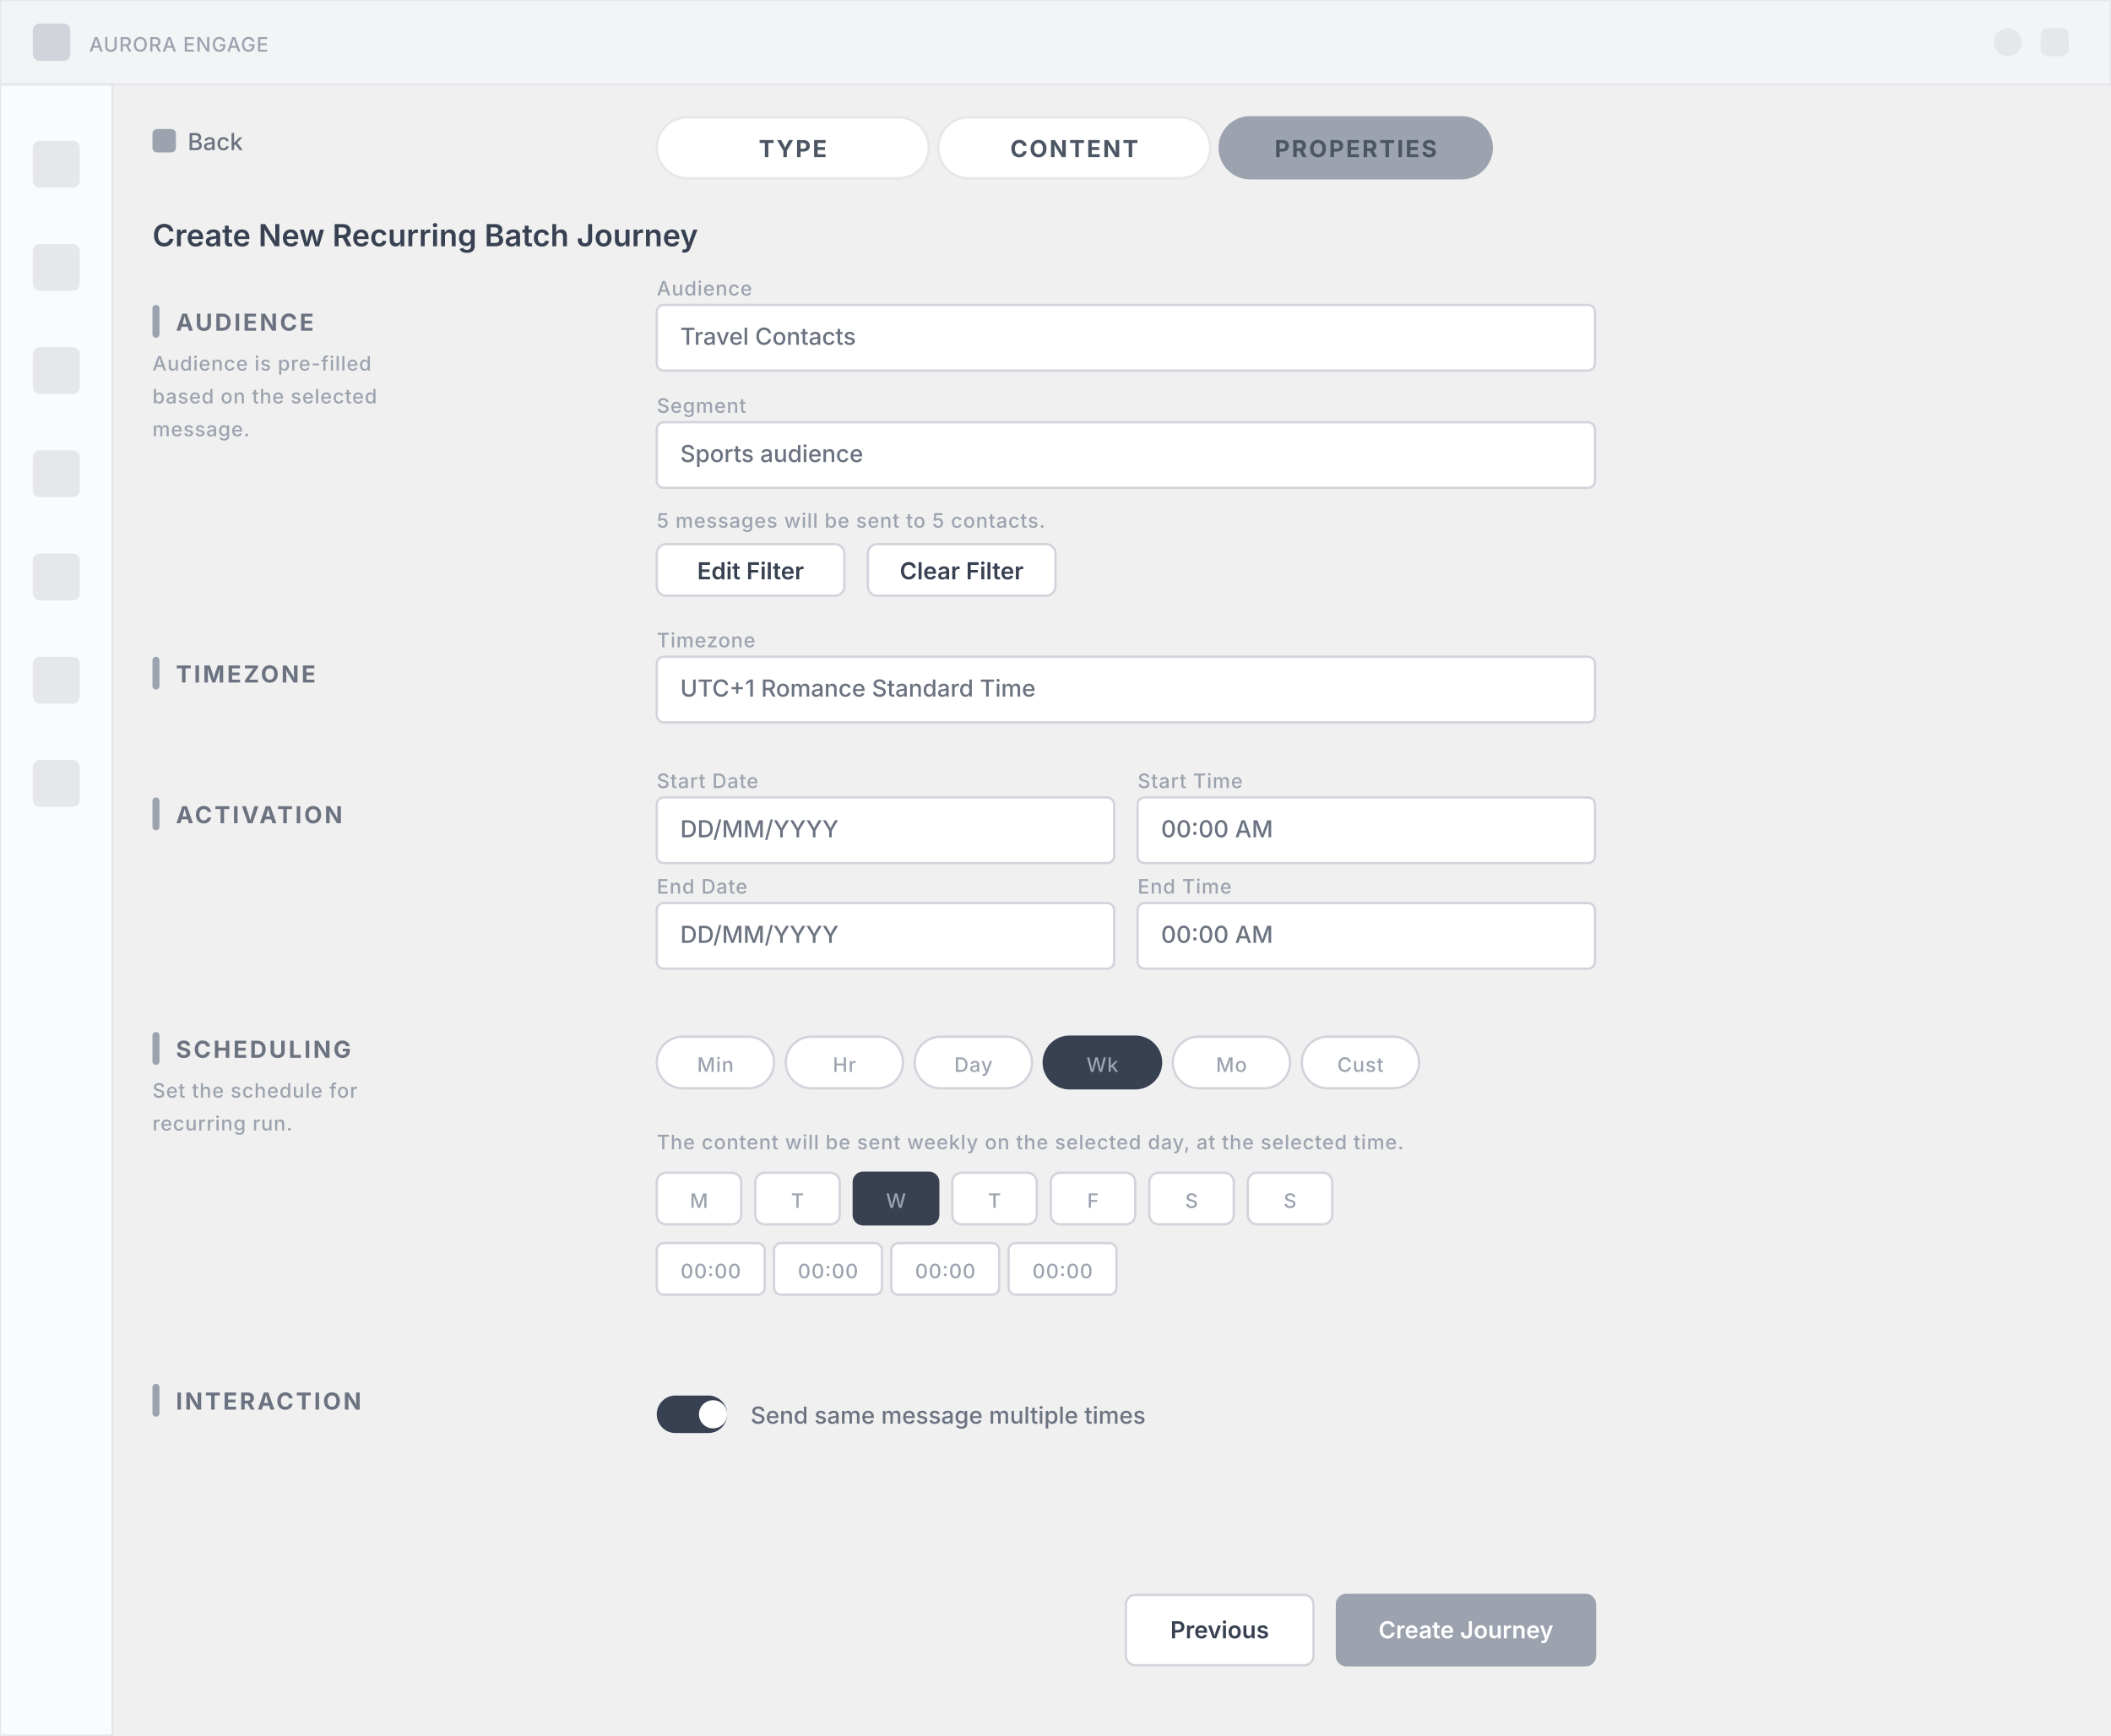
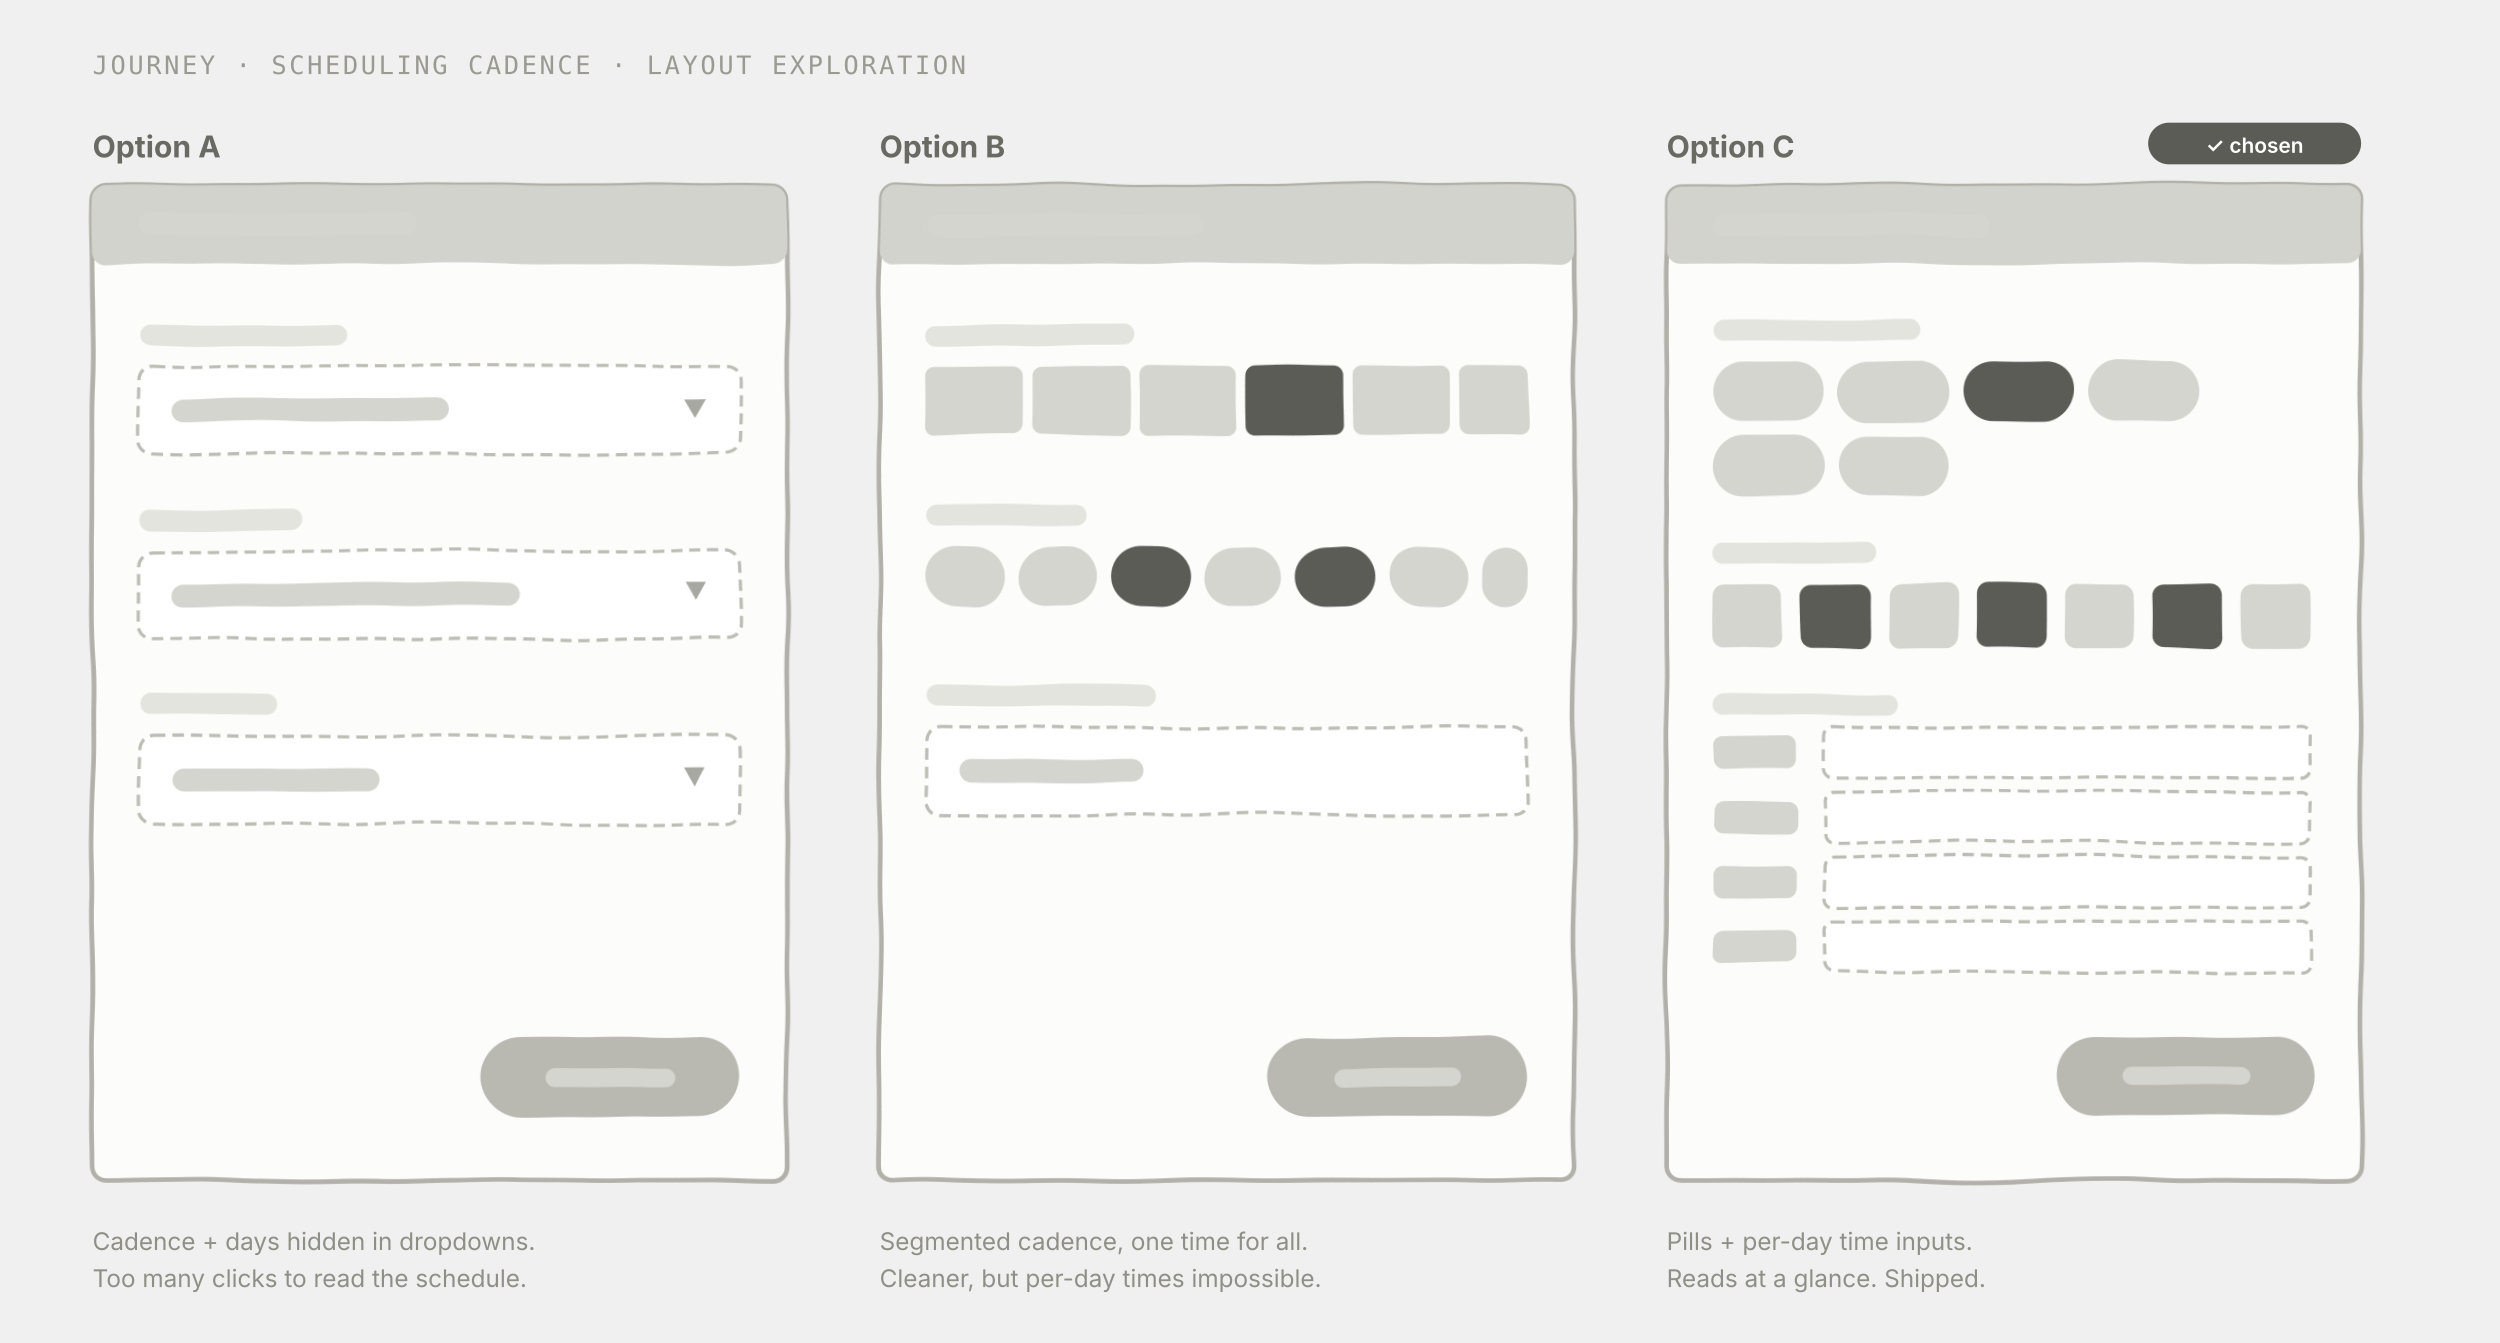
- <svg xmlns="http://www.w3.org/2000/svg" width="900" height="740" viewBox="0 0 900 740" style="background:#FAFBFC;">
+ <svg xmlns="http://www.w3.org/2000/svg" style="width:100%;background:#f1f0ec;border-radius:12px" viewBox="0 0 1080 580">
  <defs>
-     <style>
-     .lbl{font-family:'Inter','Helvetica',sans-serif;font-size:10px;fill:#6B7280;font-weight:500}
-     .lbl-sm{font-family:'Inter','Helvetica',sans-serif;font-size:8.5px;fill:#9CA3AF;font-weight:500;letter-spacing:0.3px}
-     .lbl-tab{font-family:'Inter','Helvetica',sans-serif;font-size:10px;fill:#4B5563;font-weight:700;letter-spacing:0.8px}
-     .lbl-title{font-family:'Inter','Helvetica',sans-serif;font-size:13px;fill:#374151;font-weight:600}
-     .lbl-section{font-family:'Inter','Helvetica',sans-serif;font-size:10px;fill:#6B7280;font-weight:700;letter-spacing:1px}
-     .lbl-btn{font-family:'Inter','Helvetica',sans-serif;font-size:10px;fill:#fff;font-weight:600}
-     .lbl-btn-dk{font-family:'Inter','Helvetica',sans-serif;font-size:10px;fill:#374151;font-weight:600}
-   </style>
+     <filter id="sk" x="-3%" y="-3%" width="106%" height="106%">
+       <feTurbulence type="fractalNoise" baseFrequency="0.018" numOctaves="2" seed="7" result="n" />
+       <feDisplacementMap in="SourceGraphic" in2="n" scale="3.2" xChannelSelector="R" yChannelSelector="G" />
+     </filter>
  </defs>
-   <rect x="0" y="0" width="900" height="36" fill="#F3F4F6" stroke="#E5E7EB" />
-   <rect x="14" y="10" width="16" height="16" fill="#D1D5DB" rx="3" />
-   <text x="38" y="22" class="lbl-sm">AURORA ENGAGE</text>
-   <rect x="850" y="12" width="12" height="12" fill="#E5E7EB" rx="6" />
-   <rect x="870" y="12" width="12" height="12" fill="#E5E7EB" rx="3" />
-   <rect x="0" y="36" width="48" height="704" fill="#FAFBFC" stroke="#E5E7EB" />
-   <rect x="14" y="60" width="20" height="20" fill="#E5E7EB" rx="3" />
-   <rect x="14" y="104" width="20" height="20" fill="#E5E7EB" rx="3" />
-   <rect x="14" y="148" width="20" height="20" fill="#E5E7EB" rx="3" />
-   <rect x="14" y="192" width="20" height="20" fill="#E5E7EB" rx="3" />
-   <rect x="14" y="236" width="20" height="20" fill="#E5E7EB" rx="3" />
-   <rect x="14" y="280" width="20" height="20" fill="#E5E7EB" rx="3" />
-   <rect x="14" y="324" width="20" height="20" fill="#E5E7EB" rx="3" />
-   <rect x="65" y="55" width="10" height="10" fill="#9CA3AF" rx="2" />
-   <text x="80" y="64" class="lbl">Back</text>
-   <rect x="280.0" y="50" width="116.0" height="26" fill="#fff" stroke="#E5E7EB" rx="13" />
-   <text x="338.0" y="67" class="lbl-tab" text-anchor="middle" fill="#6B7280">TYPE</text>
-   <rect x="400.0" y="50" width="116.0" height="26" fill="#fff" stroke="#E5E7EB" rx="13" />
-   <text x="458.0" y="67" class="lbl-tab" text-anchor="middle" fill="#6B7280">CONTENT</text>
-   <rect x="520.0" y="50" width="116.0" height="26" fill="#9CA3AF" stroke="#9CA3AF" rx="13" />
-   <text x="578.0" y="67" class="lbl-tab" text-anchor="middle" fill="#fff">PROPERTIES</text>
-   <text x="65" y="105" class="lbl-title">Create New Recurring Batch Journey</text>
-   <rect x="65" y="130" width="3" height="14" fill="#9CA3AF" rx="1.5" />
-   <text x="75" y="141" class="lbl-section">AUDIENCE</text>
-   <text x="65" y="158" class="lbl-sm">Audience is pre-filled</text>
-   <text x="65" y="172" class="lbl-sm">based on the selected</text>
-   <text x="65" y="186" class="lbl-sm">message.</text>
-   <text x="280" y="126" class="lbl-sm">Audience</text>
-   <rect x="280" y="130" width="400" height="28" fill="#fff" stroke="#D1D5DB" rx="3" />
-   <text x="290" y="147.0" class="lbl">Travel Contacts</text>
-   <text x="280" y="176" class="lbl-sm">Segment</text>
-   <rect x="280" y="180" width="400" height="28" fill="#fff" stroke="#D1D5DB" rx="3" />
-   <text x="290" y="197.0" class="lbl">Sports audience</text>
-   <text x="280" y="225" class="lbl-sm">5 messages will be sent to 5 contacts.</text>
-   <rect x="280" y="232" width="80" height="22" fill="#fff" stroke="#D1D5DB" rx="4" />
-   <text x="320" y="247" text-anchor="middle" class="lbl-btn-dk">Edit Filter</text>
-   <rect x="370" y="232" width="80" height="22" fill="#fff" stroke="#D1D5DB" rx="4" />
-   <text x="410" y="247" text-anchor="middle" class="lbl-btn-dk">Clear Filter</text>
-   <rect x="65" y="280" width="3" height="14" fill="#9CA3AF" rx="1.5" />
-   <text x="75" y="291" class="lbl-section">TIMEZONE</text>
-   <text x="280" y="276" class="lbl-sm">Timezone</text>
-   <rect x="280" y="280" width="400" height="28" fill="#fff" stroke="#D1D5DB" rx="3" />
-   <text x="290" y="297.0" class="lbl">UTC+1 Romance Standard Time</text>
-   <rect x="65" y="340" width="3" height="14" fill="#9CA3AF" rx="1.5" />
-   <text x="75" y="351" class="lbl-section">ACTIVATION</text>
-   <text x="280" y="336" class="lbl-sm">Start Date</text>
-   <rect x="280" y="340" width="195" height="28" fill="#fff" stroke="#D1D5DB" rx="3" />
-   <text x="290" y="357.0" class="lbl">DD/MM/YYYY</text>
-   <text x="485" y="336" class="lbl-sm">Start Time</text>
-   <rect x="485" y="340" width="195" height="28" fill="#fff" stroke="#D1D5DB" rx="3" />
-   <text x="495" y="357.0" class="lbl">00:00 AM</text>
-   <text x="280" y="381" class="lbl-sm">End Date</text>
-   <rect x="280" y="385" width="195" height="28" fill="#fff" stroke="#D1D5DB" rx="3" />
-   <text x="290" y="402.0" class="lbl">DD/MM/YYYY</text>
-   <text x="485" y="381" class="lbl-sm">End Time</text>
-   <rect x="485" y="385" width="195" height="28" fill="#fff" stroke="#D1D5DB" rx="3" />
-   <text x="495" y="402.0" class="lbl">00:00 AM</text>
-   <rect x="65" y="440" width="3" height="14" fill="#9CA3AF" rx="1.5" />
-   <text x="75" y="451" class="lbl-section">SCHEDULING</text>
-   <text x="65" y="468" class="lbl-sm">Set the schedule for</text>
-   <text x="65" y="482" class="lbl-sm">recurring run.</text>
-   <rect x="280" y="442" width="50" height="22" fill="#fff" stroke="#D1D5DB" rx="11" />
-   <text x="305.0" y="457" text-anchor="middle" class="lbl-sm" fill="#6B7280">Min</text>
-   <rect x="335" y="442" width="50" height="22" fill="#fff" stroke="#D1D5DB" rx="11" />
-   <text x="360.0" y="457" text-anchor="middle" class="lbl-sm" fill="#6B7280">Hr</text>
-   <rect x="390" y="442" width="50" height="22" fill="#fff" stroke="#D1D5DB" rx="11" />
-   <text x="415.0" y="457" text-anchor="middle" class="lbl-sm" fill="#6B7280">Day</text>
-   <rect x="445" y="442" width="50" height="22" fill="#374151" stroke="#374151" rx="11" />
-   <text x="470.0" y="457" text-anchor="middle" class="lbl-sm" fill="#fff">Wk</text>
-   <rect x="500" y="442" width="50" height="22" fill="#fff" stroke="#D1D5DB" rx="11" />
-   <text x="525.0" y="457" text-anchor="middle" class="lbl-sm" fill="#6B7280">Mo</text>
-   <rect x="555" y="442" width="50" height="22" fill="#fff" stroke="#D1D5DB" rx="11" />
-   <text x="580.0" y="457" text-anchor="middle" class="lbl-sm" fill="#6B7280">Cust</text>
-   <text x="280" y="490" class="lbl-sm">The content will be sent weekly on the selected day, at the selected time.</text>
-   <rect x="280" y="500" width="36" height="22" fill="#fff" stroke="#D1D5DB" rx="4" />
-   <text x="298" y="515" text-anchor="middle" class="lbl-sm" fill="#6B7280">M</text>
-   <rect x="322" y="500" width="36" height="22" fill="#fff" stroke="#D1D5DB" rx="4" />
-   <text x="340" y="515" text-anchor="middle" class="lbl-sm" fill="#6B7280">T</text>
-   <rect x="364" y="500" width="36" height="22" fill="#374151" stroke="#374151" rx="4" />
-   <text x="382" y="515" text-anchor="middle" class="lbl-sm" fill="#fff">W</text>
-   <rect x="406" y="500" width="36" height="22" fill="#fff" stroke="#D1D5DB" rx="4" />
-   <text x="424" y="515" text-anchor="middle" class="lbl-sm" fill="#6B7280">T</text>
-   <rect x="448" y="500" width="36" height="22" fill="#fff" stroke="#D1D5DB" rx="4" />
-   <text x="466" y="515" text-anchor="middle" class="lbl-sm" fill="#6B7280">F</text>
-   <rect x="490" y="500" width="36" height="22" fill="#fff" stroke="#D1D5DB" rx="4" />
-   <text x="508" y="515" text-anchor="middle" class="lbl-sm" fill="#6B7280">S</text>
-   <rect x="532" y="500" width="36" height="22" fill="#fff" stroke="#D1D5DB" rx="4" />
-   <text x="550" y="515" text-anchor="middle" class="lbl-sm" fill="#6B7280">S</text>
-   <rect x="280" y="530" width="46" height="22" fill="#fff" stroke="#D1D5DB" rx="3" />
-   <text x="303" y="545" text-anchor="middle" class="lbl-sm">00:00</text>
-   <rect x="330" y="530" width="46" height="22" fill="#fff" stroke="#D1D5DB" rx="3" />
-   <text x="353" y="545" text-anchor="middle" class="lbl-sm">00:00</text>
-   <rect x="380" y="530" width="46" height="22" fill="#fff" stroke="#D1D5DB" rx="3" />
-   <text x="403" y="545" text-anchor="middle" class="lbl-sm">00:00</text>
-   <rect x="430" y="530" width="46" height="22" fill="#fff" stroke="#D1D5DB" rx="3" />
-   <text x="453" y="545" text-anchor="middle" class="lbl-sm">00:00</text>
-   <rect x="65" y="590" width="3" height="14" fill="#9CA3AF" rx="1.5" />
-   <text x="75" y="601" class="lbl-section">INTERACTION</text>
-   <rect x="280" y="595" width="30" height="16" fill="#374151" rx="8" />
-   <circle cx="304" cy="603" r="6" fill="#fff" />
-   <text x="320" y="607" class="lbl">Send same message multiple times</text>
-   <rect x="480" y="680" width="80" height="30" fill="#fff" stroke="#D1D5DB" rx="4" />
-   <text x="520.0" y="698.5" text-anchor="middle" class="lbl-btn-dk">Previous</text>
-   <rect x="570" y="680" width="110" height="30" fill="#9CA3AF" stroke="#9CA3AF" rx="4" />
-   <text x="625.0" y="698.5" text-anchor="middle" class="lbl-btn">Create Journey</text>
+   <style>
+  text{font-family:Inter,system-ui,-apple-system,sans-serif}
+  .frame{fill:#fcfcfb;stroke:#b1b1a9;stroke-width:2}
+  .chrome{fill:#d3d3cd}
+  .bar{fill:#e4e4df}
+  .bar2{fill:#d5d5cf}
+  .fld{fill:#ffffff;stroke:#bdbdb6;stroke-width:1.4;stroke-dasharray:5 3}
+  .btn{fill:#b9b9b2}
+  .opt{font-size:13px;font-weight:700;fill:#6a6a64}
+  .ann{font-size:10.5px;fill:#8f8f88}
+  .lbl{font-family:'Roboto Mono',monospace;font-size:11px;letter-spacing:.1em;fill:#9a9a93}
+  .chosen{fill:#5c5c56}
+  .chev{fill:#a8a8a2}
+ </style>
+   <text class="lbl" x="40" y="32">JOURNEY · SCHEDULING CADENCE · LAYOUT EXPLORATION</text>
+   <g filter="url(#sk)">
+     <rect class="frame" x="40" y="80" width="300" height="430" rx="6" />
+     <rect class="chrome" x="40" y="80" width="300" height="34" rx="6" />
+     <rect class="bar2" x="60" y="92" width="120" height="10" rx="5" />
+     <rect class="bar" x="60" y="140" width="90" height="9" rx="4.5" />
+     <rect class="fld" x="60" y="158" width="260" height="38" rx="6" />
+     <rect class="bar2" x="74" y="172" width="120" height="10" rx="5" />
+     <path class="chev" d="M296 172 l9 0 l-4.5 8 z" />
+     <rect class="bar" x="60" y="220" width="70" height="9" rx="4.5" />
+     <rect class="fld" x="60" y="238" width="260" height="38" rx="6" />
+     <rect class="bar2" x="74" y="252" width="150" height="10" rx="5" />
+     <path class="chev" d="M296 252 l9 0 l-4.5 8 z" />
+     <rect class="bar" x="60" y="300" width="60" height="9" rx="4.5" />
+     <rect class="fld" x="60" y="318" width="260" height="38" rx="6" />
+     <rect class="bar2" x="74" y="332" width="90" height="10" rx="5" />
+     <path class="chev" d="M296 332 l9 0 l-4.5 8 z" />
+     <rect class="btn" x="208" y="448" width="112" height="34" rx="17" />
+     <rect class="bar2" x="236" y="461" width="56" height="8" rx="4" fill="#9a9a93" />
+     <rect class="frame" x="380" y="80" width="300" height="430" rx="6" />
+     <rect class="chrome" x="380" y="80" width="300" height="34" rx="6" />
+     <rect class="bar2" x="400" y="92" width="120" height="10" rx="5" />
+     <rect class="bar" x="400" y="140" width="90" height="9" rx="4.5" />
+     <rect class="bar2" x="400" y="158" width="42" height="30" rx="4" />
+     <rect class="bar2" x="446" y="158" width="42" height="30" rx="4" />
+     <rect class="bar2" x="492" y="158" width="42" height="30" rx="4" />
+     <rect class="chosen" x="538" y="158" width="42" height="30" rx="4" />
+     <rect class="bar2" x="584" y="158" width="42" height="30" rx="4" />
+     <rect class="bar2" x="630" y="158" width="30" height="30" rx="4" />
+     <rect class="bar" x="400" y="218" width="70" height="9" rx="4.5" />
+     <rect class="bar2" x="400" y="236" width="34" height="26" rx="13" />
+     <rect class="bar2" x="440" y="236" width="34" height="26" rx="13" />
+     <rect class="chosen" x="480" y="236" width="34" height="26" rx="13" />
+     <rect class="bar2" x="520" y="236" width="34" height="26" rx="13" />
+     <rect class="chosen" x="560" y="236" width="34" height="26" rx="13" />
+     <rect class="bar2" x="600" y="236" width="34" height="26" rx="13" />
+     <rect class="bar2" x="640" y="236" width="20" height="26" rx="10" />
+     <rect class="bar" x="400" y="296" width="100" height="9" rx="4.5" />
+     <rect class="fld" x="400" y="314" width="260" height="38" rx="6" />
+     <rect class="bar2" x="414" y="328" width="80" height="10" rx="5" />
+     <rect class="btn" x="548" y="448" width="112" height="34" rx="17" />
+     <rect class="bar2" x="576" y="461" width="56" height="8" rx="4" fill="#9a9a93" />
+     <rect class="frame" x="720" y="80" width="300" height="430" rx="6" />
+     <rect class="chrome" x="720" y="80" width="300" height="34" rx="6" />
+     <rect class="bar2" x="740" y="92" width="120" height="10" rx="5" />
+     <rect class="bar" x="740" y="138" width="90" height="9" rx="4.5" />
+     <rect class="bar2" x="740" y="156" width="48" height="26" rx="13" />
+     <rect class="bar2" x="794" y="156" width="48" height="26" rx="13" />
+     <rect class="chosen" x="848" y="156" width="48" height="26" rx="13" />
+     <rect class="bar2" x="902" y="156" width="48" height="26" rx="13" />
+     <rect class="bar2" x="740" y="188" width="48" height="26" rx="13" />
+     <rect class="bar2" x="794" y="188" width="48" height="26" rx="13" />
+     <rect class="bar" x="740" y="234" width="70" height="9" rx="4.5" />
+     <rect class="bar2" x="740" y="252" width="30" height="28" rx="5" />
+     <rect class="chosen" x="778" y="252" width="30" height="28" rx="5" />
+     <rect class="bar2" x="816" y="252" width="30" height="28" rx="5" />
+     <rect class="chosen" x="854" y="252" width="30" height="28" rx="5" />
+     <rect class="bar2" x="892" y="252" width="30" height="28" rx="5" />
+     <rect class="chosen" x="930" y="252" width="30" height="28" rx="5" />
+     <rect class="bar2" x="968" y="252" width="30" height="28" rx="5" />
+     <rect class="bar" x="740" y="300" width="80" height="9" rx="4.5" />
+     <rect class="bar2" x="740" y="318" width="36" height="14" rx="4" />
+     <rect class="fld" x="788" y="314" width="210" height="22" rx="4" />
+     <rect class="bar2" x="740" y="346" width="36" height="14" rx="4" />
+     <rect class="fld" x="788" y="342" width="210" height="22" rx="4" />
+     <rect class="bar2" x="740" y="374" width="36" height="14" rx="4" />
+     <rect class="fld" x="788" y="370" width="210" height="22" rx="4" />
+     <rect class="bar2" x="740" y="402" width="36" height="14" rx="4" />
+     <rect class="fld" x="788" y="398" width="210" height="22" rx="4" />
+     <rect class="btn" x="888" y="448" width="112" height="34" rx="17" />
+     <rect class="bar2" x="916" y="461" width="56" height="8" rx="4" fill="#9a9a93" />
+   </g>
+   <text class="opt" x="40" y="68">Option A</text>
+   <text class="opt" x="380" y="68">Option B</text>
+   <text class="opt" x="720" y="68">Option C</text>
+   <g transform="translate(928,53)">
+     <rect class="chosen" width="92" height="18" rx="9" />
+     <text x="46" y="13" text-anchor="middle" style="font-size:9px;fill:#fff;font-weight:600">✓ chosen</text>
+   </g>
+   <text class="ann" x="40" y="540">Cadence + days hidden in dropdowns.</text>
+   <text class="ann" x="40" y="556">Too many clicks to read the schedule.</text>
+   <text class="ann" x="380" y="540">Segmented cadence, one time for all.</text>
+   <text class="ann" x="380" y="556">Cleaner, but per-day times impossible.</text>
+   <text class="ann" x="720" y="540">Pills + per-day time inputs.</text>
+   <text class="ann" x="720" y="556">Reads at a glance. Shipped.</text>
</svg>
